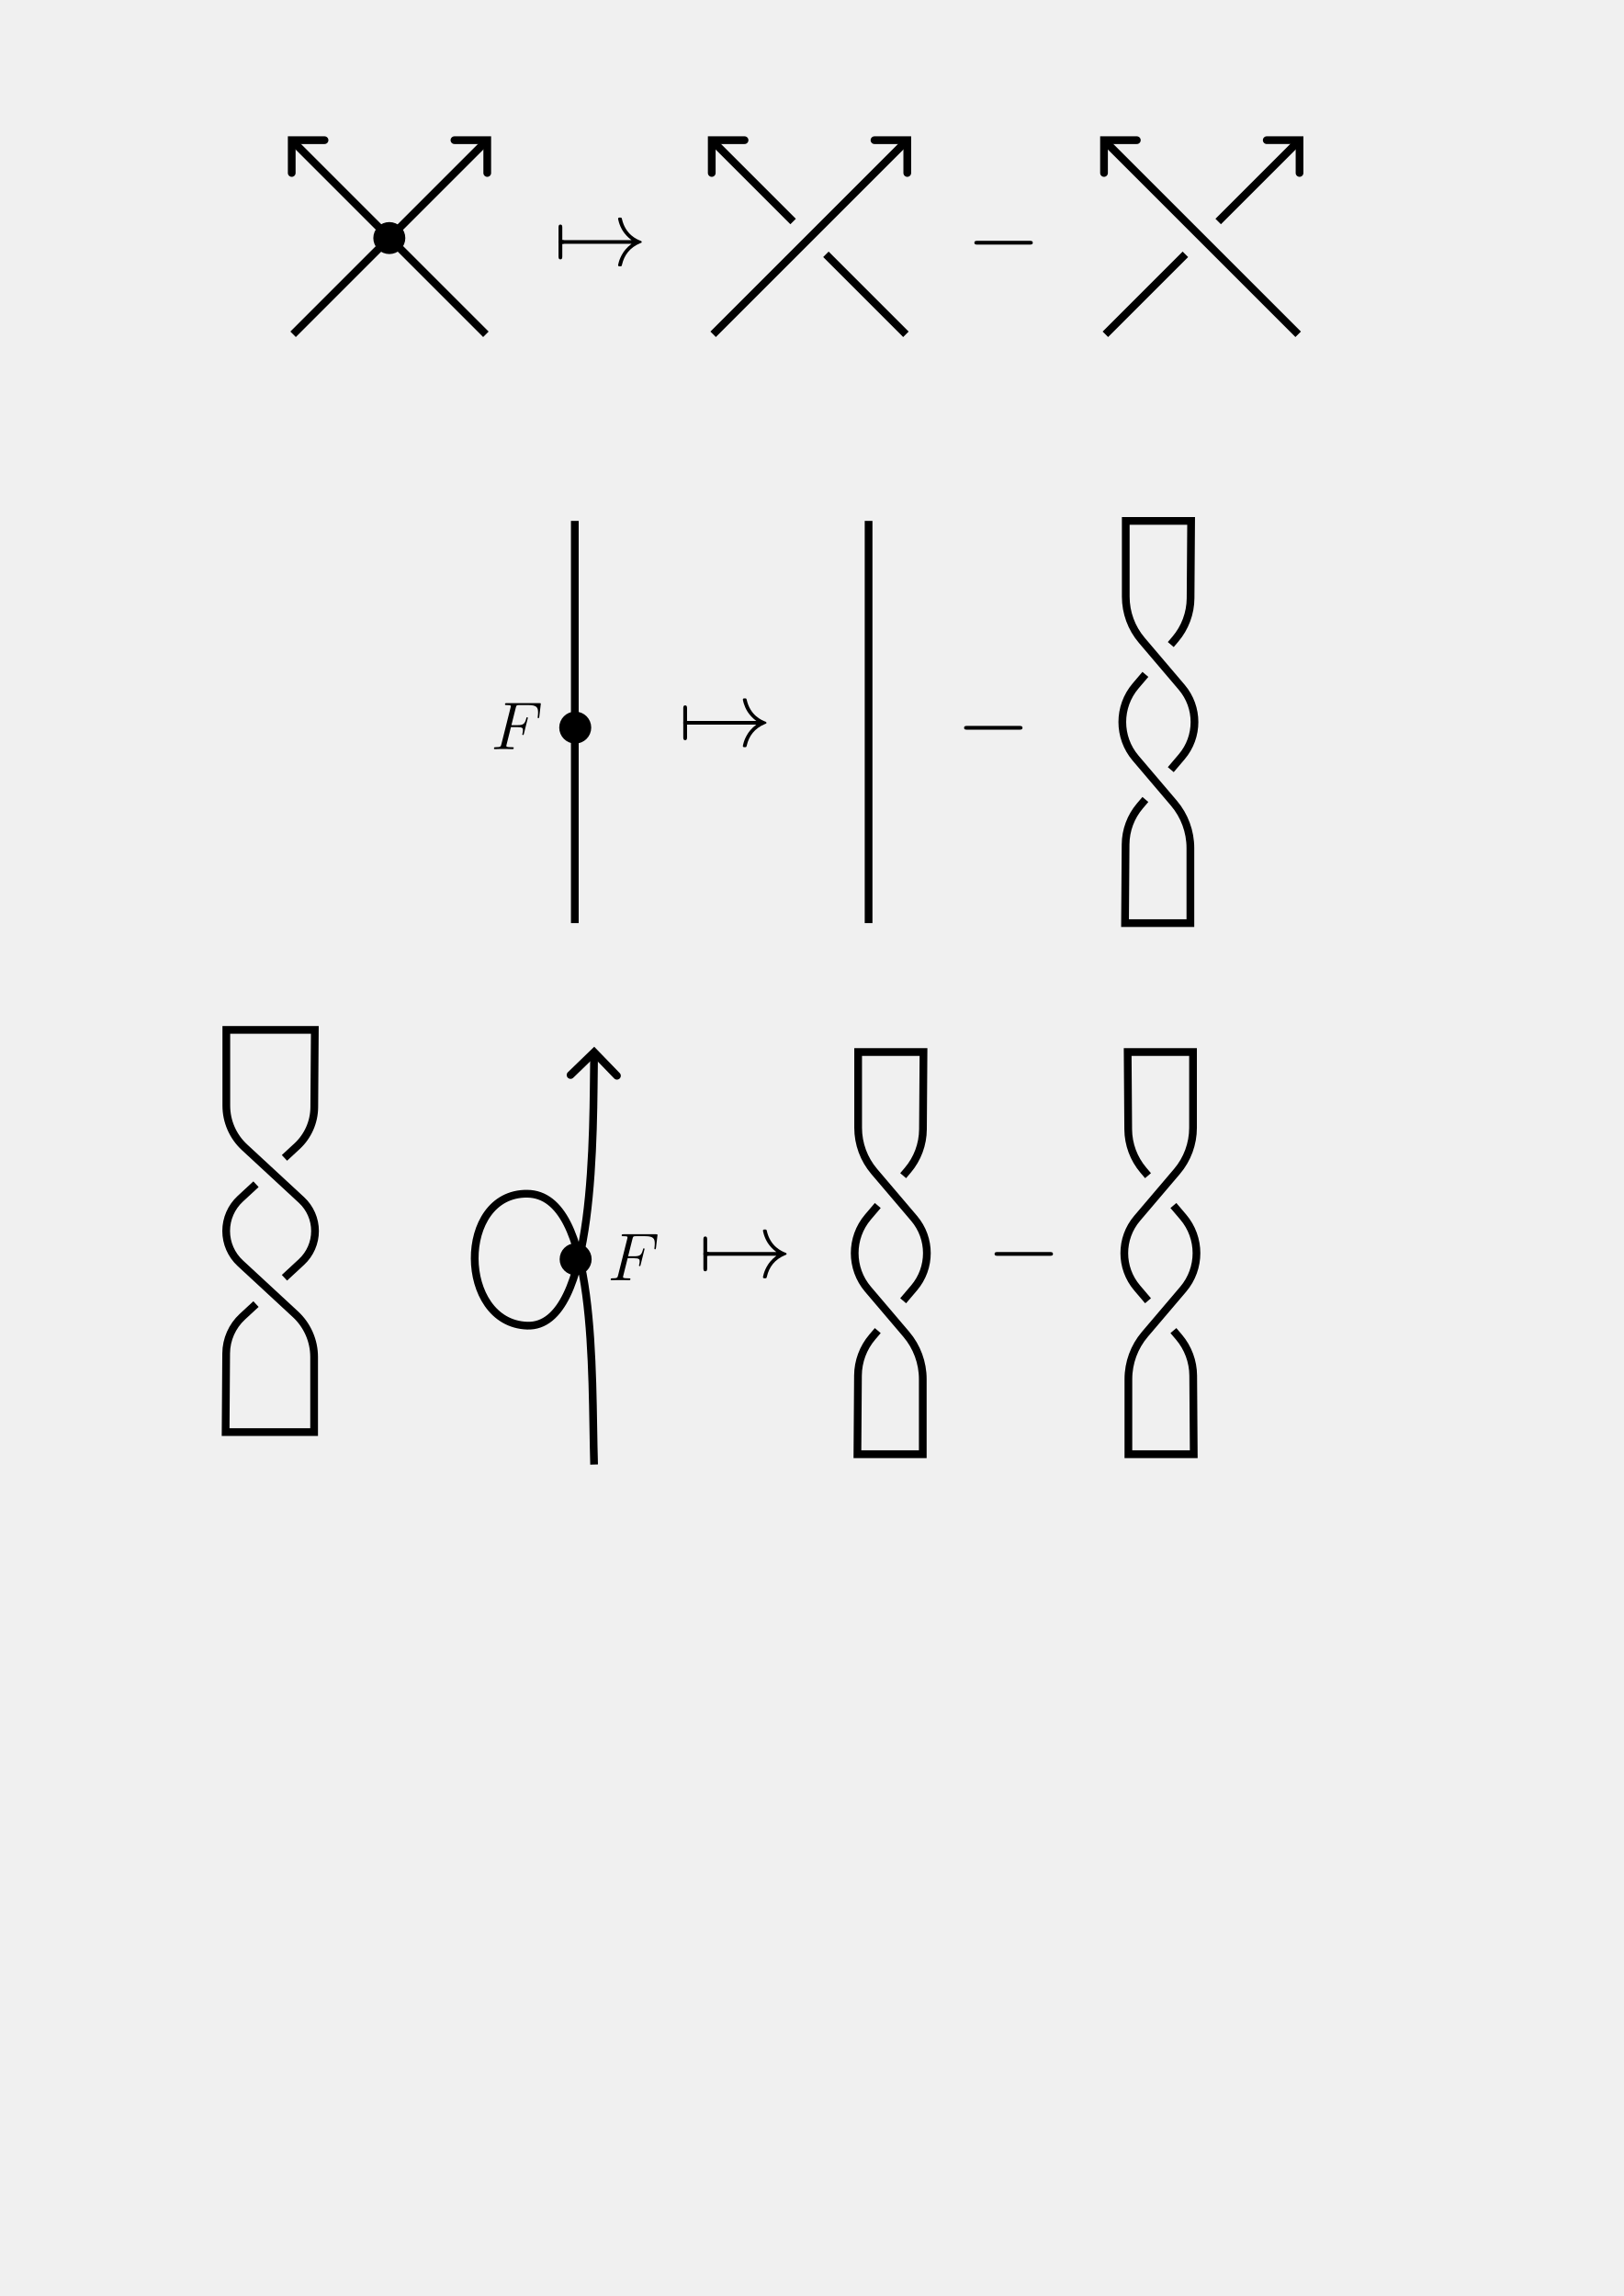
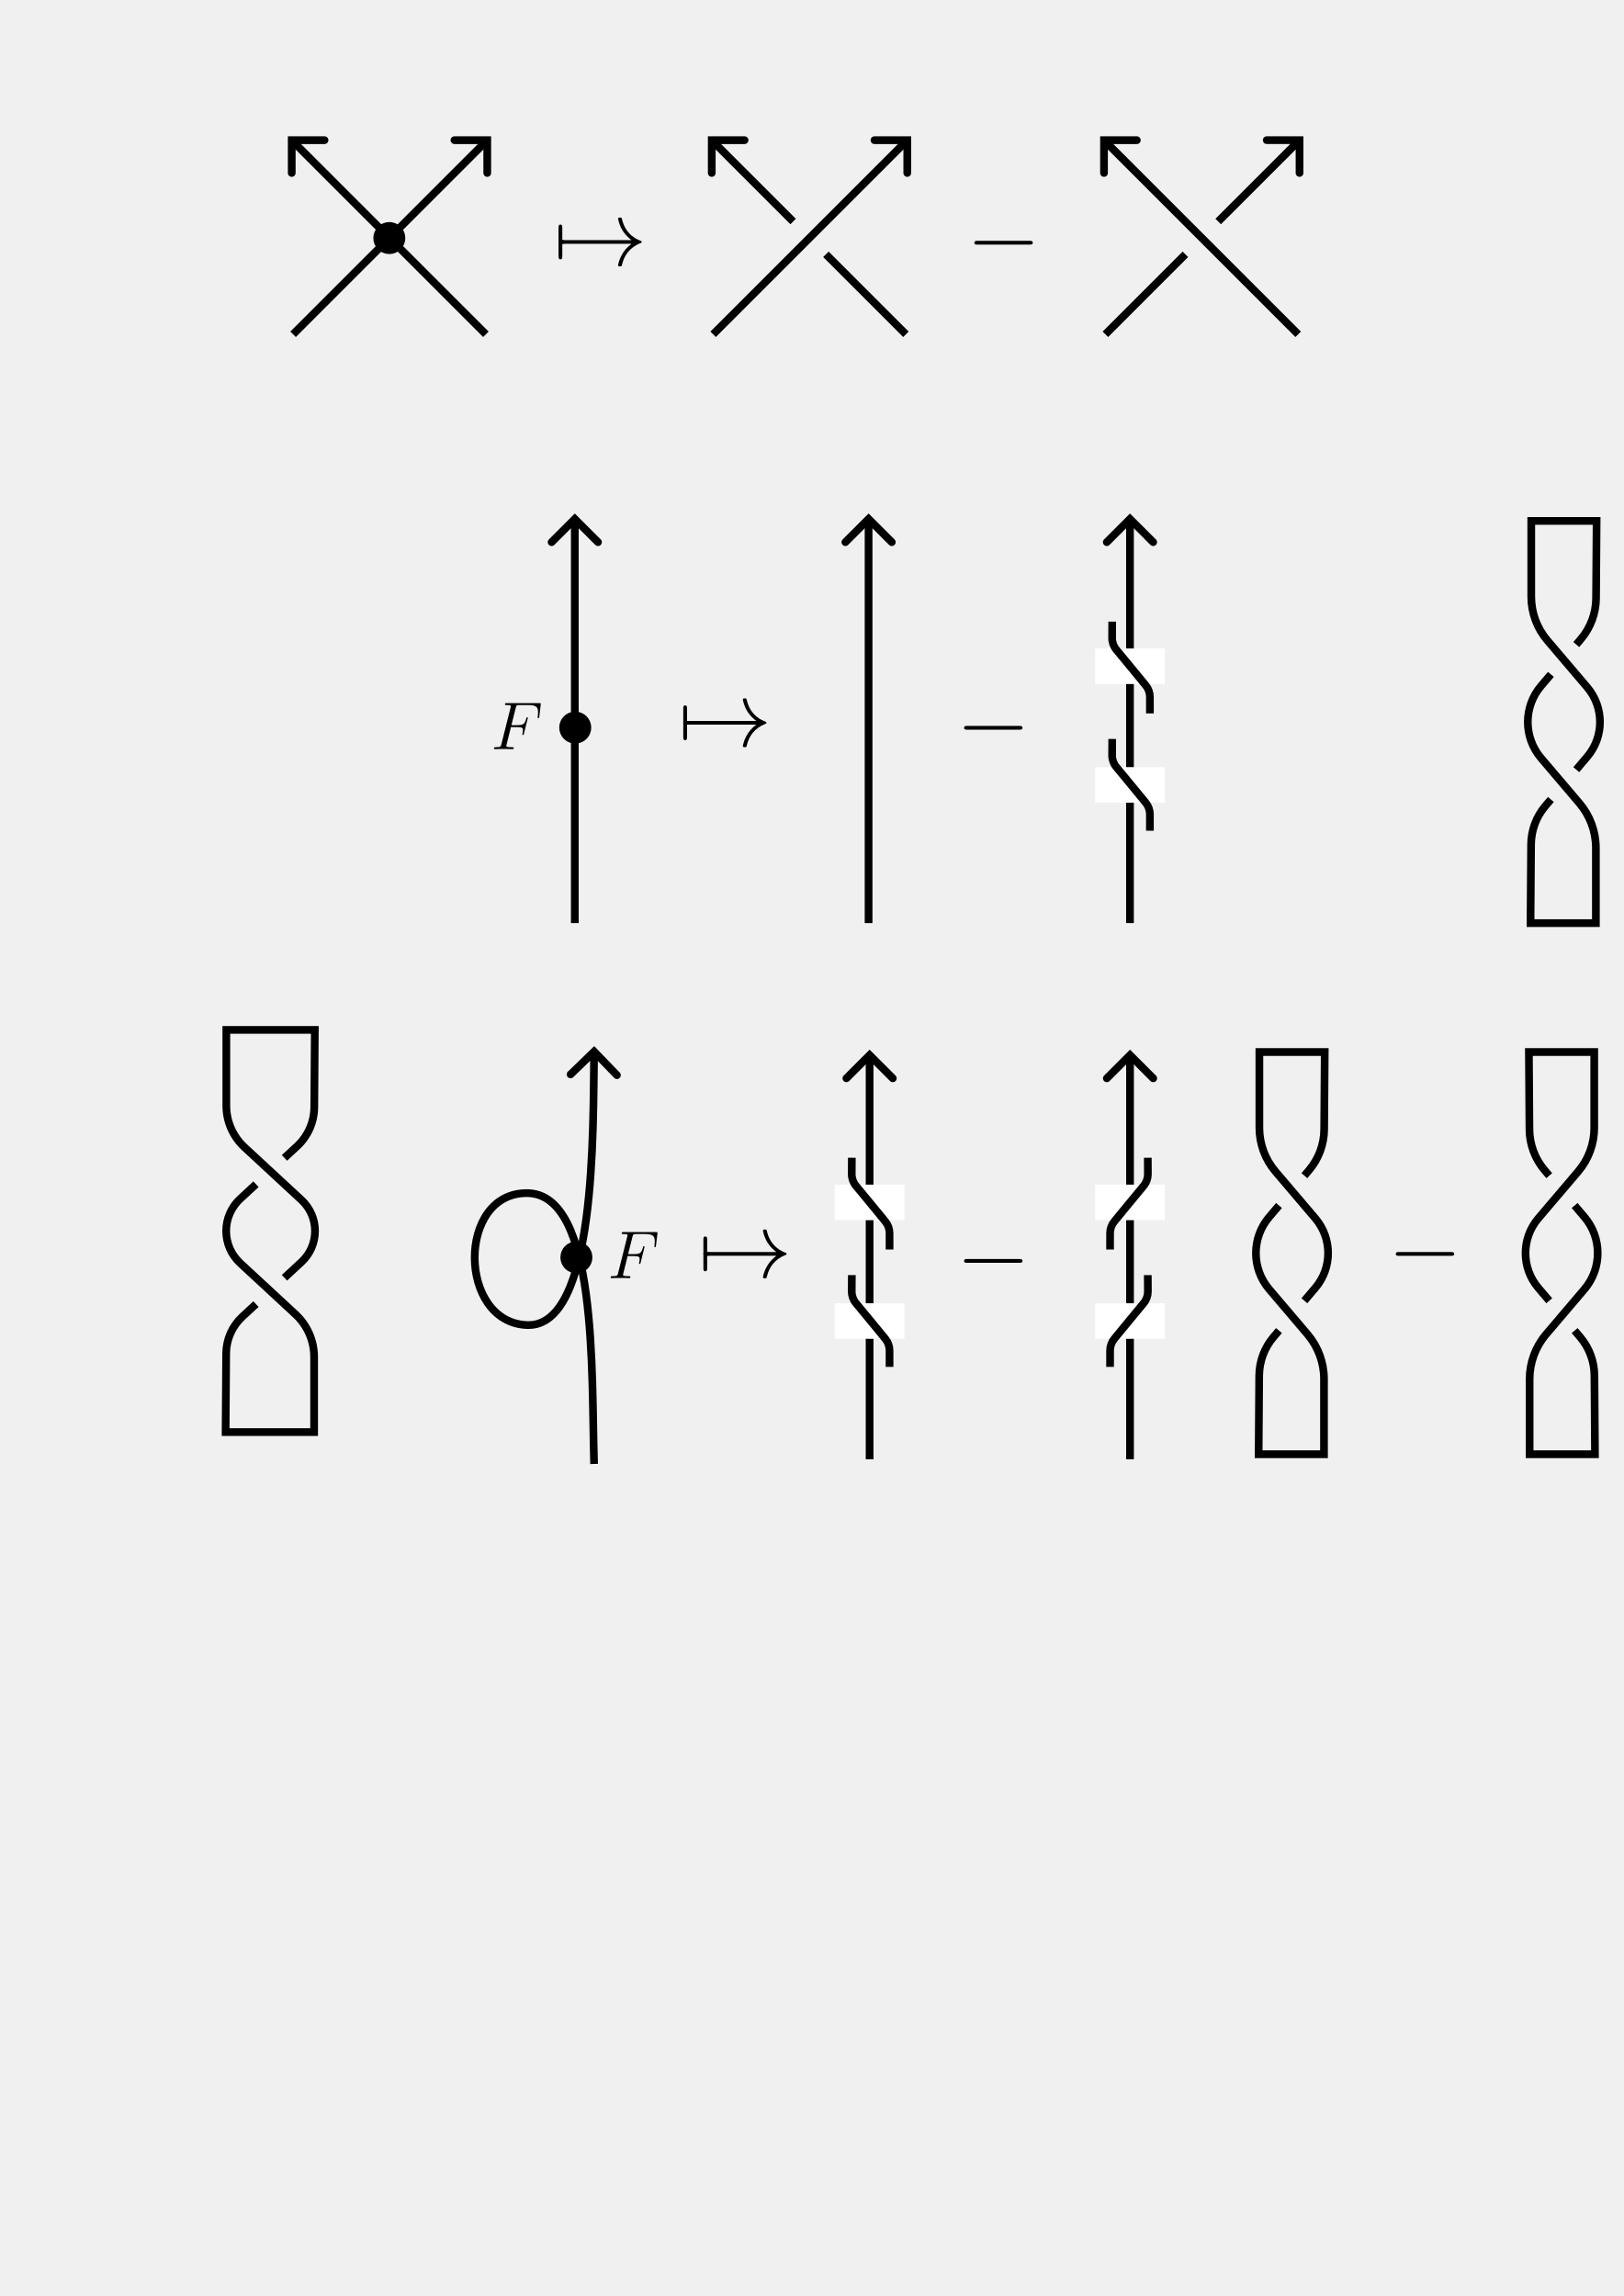
<svg xmlns="http://www.w3.org/2000/svg" width="210mm" height="297mm" viewBox="0 0 210 297" version="1.1" id="svg1">
  <defs id="defs1">
    <rect x="141.634" y="351.135" width="89.505" height="39.343" id="rect39" />
    <marker style="overflow:visible" id="marker8" refX="0" refY="0" orient="auto-start-reverse" markerWidth="1" markerHeight="1" viewBox="0 0 1 1" preserveAspectRatio="xMidYMid">
      <path style="fill:none;stroke:context-stroke;stroke-width:1;stroke-linecap:round" d="M 3,-3 0,0 3,3" transform="rotate(180,0.125,0)" id="path8" />
    </marker>
    <marker style="overflow:visible" id="ArrowWideRounded" refX="0" refY="0" orient="auto-start-reverse" markerWidth="1" markerHeight="1" viewBox="0 0 1 1" preserveAspectRatio="xMidYMid">
      <path style="fill:none;stroke:context-stroke;stroke-width:1;stroke-linecap:round" d="M 3,-3 0,0 3,3" transform="rotate(180,0.125,0)" id="path3" />
    </marker>
    <g id="g7151">
      <g id="g7723">
        <path d="m 16.328,-5.703 c 0.422,0 0.875,0 0.875,-0.484 0,-0.5 -0.453,-0.5 -0.875,-0.5 H 2.922 c -0.422,0 -0.859,0 -0.859,0.5 0,0.484 0.438,0.484 0.859,0.484 z m 0,0" id="path2387" />
      </g>
    </g>
    <g id="g8228">
      <g id="g6415">
        <path d="m 7.359,-8.078 h 2.375 c 1.891,0 2.031,0.422 2.031,1.141 0,0.328 -0.047,0.672 -0.172,1.219 -0.047,0.094 -0.078,0.219 -0.078,0.266 0,0.172 0.109,0.281 0.281,0.281 0.203,0 0.219,-0.109 0.328,-0.5 l 1.438,-5.781 c 0,-0.094 -0.078,-0.25 -0.25,-0.25 -0.234,0 -0.25,0.109 -0.359,0.531 -0.516,1.859 -1.016,2.375 -3.172,2.375 h -2.25 l 1.609,-6.422 c 0.234,-0.859 0.281,-0.938 1.297,-0.938 H 13.75 c 3.094,0 3.547,0.922 3.547,2.672 0,0.156 0,0.703 -0.078,1.344 -0.016,0.094 -0.062,0.422 -0.062,0.516 0,0.203 0.109,0.281 0.266,0.281 0.172,0 0.266,-0.109 0.328,-0.547 l 0.516,-4.344 c 0,-0.078 0.047,-0.312 0.047,-0.375 0,-0.266 -0.219,-0.266 -0.672,-0.266 h -11.75 c -0.469,0 -0.719,0 -0.719,0.438 0,0.281 0.188,0.281 0.609,0.281 1.531,0 1.531,0.172 1.531,0.438 0,0.125 -0.031,0.234 -0.094,0.5 L 3.859,-1.828 c -0.219,0.859 -0.266,1.109 -2,1.109 -0.469,0 -0.719,0 -0.719,0.453 C 1.141,0 1.359,0 1.516,0 c 0.469,0 0.969,-0.047 1.438,-0.047 h 3.219 C 6.719,-0.047 7.312,0 7.859,0 8.078,0 8.375,0 8.375,-0.453 8.375,-0.719 8.234,-0.719 7.688,-0.719 c -1.969,0 -2.016,-0.172 -2.016,-0.547 0,-0.125 0.047,-0.328 0.109,-0.5 z m 0,0" id="path6899" />
      </g>
    </g>
  </defs>
  <g id="layer1">
    <path id="path2" style="fill:none;stroke:#000000;stroke-width:1;marker-start:url(#ArrowWideRounded);marker-end:url(#ArrowWideRounded)" d="m 37.907,18.309 24.934,24.934 m -24.934,0 24.934,-24.934" />
    <path id="path4" style="fill:none;stroke:#000000;stroke-width:1;marker-start:url(#ArrowWideRounded);marker-end:url(#ArrowWideRounded)" d="m 101.208,18.309 10.346,10.346 m 4.243,4.243 10.346,10.346 m -24.934,0 24.934,-24.934" transform="translate(-8.978153)" />
    <path id="path5" style="fill:none;stroke:#000000;stroke-width:1;marker-start:url(#ArrowWideRounded);marker-end:url(#ArrowWideRounded)" d="m 146.476,18.309 24.934,24.934 m -24.934,0 10.346,-10.346 m 4.243,-4.243 10.346,-10.346" transform="translate(-3.51319)" />
    <circle style="fill:#000000;stroke:#000000;stroke-width:1.692;stroke-dasharray:none" id="path3-0" cx="50.352" cy="30.795" r="1.223" />
    <g transform="matrix(1.38533,0,0,1.38533,72.23559,28.14137)" id="g46-1">
      <g fill="#000000" fill-opacity="1" id="g3-54" transform="matrix(0.352778,0,0,0.352778,-1.18264,0.553949)">
        <g id="use2-2" transform="translate(1.993,11.086)">
          <path d="m 2.359,-5.703 c 0.141,0 0.688,0 0.688,-0.484 0,-0.5 -0.547,-0.5 -0.688,-0.5 v -3.25 c 0,-0.391 0,-0.859 -0.5,-0.859 -0.5,0 -0.5,0.469 -0.5,0.859 v 7.484 c 0,0.391 0,0.859 0.5,0.859 0.5,0 0.5,-0.469 0.5,-0.859 z m 0,0" id="path3-1-1-0" />
        </g>
        <g id="use3-9" transform="translate(1.993,11.086)">
          <path d="m 20.672,-5.703 c -1.375,1.047 -2.031,2.062 -2.234,2.375 -1.109,1.719 -1.312,3.281 -1.312,3.297 0,0.297 0.297,0.297 0.5,0.297 0.422,0 0.438,-0.047 0.547,-0.484 0.562,-2.438 2.031,-4.516 4.828,-5.656 0.297,-0.094 0.375,-0.141 0.375,-0.312 0,-0.188 -0.156,-0.25 -0.203,-0.281 -1.094,-0.422 -4.094,-1.656 -5.031,-5.828 -0.078,-0.297 -0.094,-0.359 -0.516,-0.359 -0.203,0 -0.5,0 -0.5,0.297 0,0.047 0.219,1.609 1.266,3.266 0.5,0.75 1.219,1.609 2.281,2.406 H 2.25 c -0.438,0 -0.891,0 -0.891,0.5 0,0.484 0.453,0.484 0.891,0.484 z m 0,0" id="path4-1-1-7" />
        </g>
      </g>
    </g>
    <g transform="matrix(1.414135,0,0,1.414135,126.0193,31.14959)" id="g7" style="stroke-width:1.414;stroke-dasharray:none">
      <g fill="#000000" fill-opacity="1" id="g2" transform="matrix(0.352778,0,0,0.352778,-1.43069,-3.4447)" style="stroke-width:4.009;stroke-dasharray:none">
        <g id="use1" transform="translate(1.993,16.452)" style="stroke-width:4.009;stroke-dasharray:none">
          <path d="m 16.328,-5.703 c 0.422,0 0.875,0 0.875,-0.484 0,-0.5 -0.453,-0.5 -0.875,-0.5 H 2.922 c -0.422,0 -0.859,0 -0.859,0.5 0,0.484 0.438,0.484 0.859,0.484 z m 0,0" id="path2-1" style="stroke-width:4.009;stroke-dasharray:none" />
        </g>
      </g>
    </g>
-     <path style="fill:none;stroke:#000000;stroke-width:1;stroke-dasharray:none" d="M 74.343,67.381 V 119.408" id="path7" />
-     <path style="fill:none;stroke:#000000;stroke-width:1;stroke-dasharray:none;marker-start:url(#marker8)" d="m 76.837,136.357 c -0.161,9.812 0.335,35.429 -8.649,35.124 -8.984,-0.305 -9.133,-17.158 0,-17.067 9.133,0.091 8.281,23.143 8.649,35.032" id="path9" />
-     <circle style="fill:#000000;stroke:#000000;stroke-width:1.692;stroke-dasharray:none" id="path3-0-5" cx="74.45" cy="162.889" r="1.223" />
+     <path style="fill:none;stroke:#000000;stroke-width:1;stroke-dasharray:none;marker-start:url(#marker8)" d="M 74.343,67.381 V 119.408" id="path7" />
+     <path style="fill:none;stroke:#000000;stroke-width:1;stroke-dasharray:none;marker-start:url(#marker8)" d="m 76.837,136.28 c -0.161,9.812 0.335,35.429 -8.649,35.124 -8.984,-0.305 -9.133,-17.158 0,-17.067 9.133,0.091 8.281,23.143 8.649,35.032" id="path9" />
+     <circle style="fill:#000000;stroke:#000000;stroke-width:1.692;stroke-dasharray:none" id="path3-0-5" cx="74.548" cy="162.646" r="1.223" />
    <circle style="fill:#000000;stroke:#000000;stroke-width:1.692;stroke-dasharray:none" id="circle9" cx="74.397" cy="94.117" r="1.223" />
    <g transform="matrix(1.38533,0,0,1.38533,88.37024,90.33785)" id="g13">
      <g fill="#000000" fill-opacity="1" id="g12" transform="matrix(0.352778,0,0,0.352778,-1.18264,0.553949)">
        <g id="g10" transform="translate(1.993,11.086)">
          <path d="m 2.359,-5.703 c 0.141,0 0.688,0 0.688,-0.484 0,-0.5 -0.547,-0.5 -0.688,-0.5 v -3.25 c 0,-0.391 0,-0.859 -0.5,-0.859 -0.5,0 -0.5,0.469 -0.5,0.859 v 7.484 c 0,0.391 0,0.859 0.5,0.859 0.5,0 0.5,-0.469 0.5,-0.859 z m 0,0" id="path10" />
        </g>
        <g id="g11" transform="translate(1.993,11.086)">
          <path d="m 20.672,-5.703 c -1.375,1.047 -2.031,2.062 -2.234,2.375 -1.109,1.719 -1.312,3.281 -1.312,3.297 0,0.297 0.297,0.297 0.5,0.297 0.422,0 0.438,-0.047 0.547,-0.484 0.562,-2.438 2.031,-4.516 4.828,-5.656 0.297,-0.094 0.375,-0.141 0.375,-0.312 0,-0.188 -0.156,-0.25 -0.203,-0.281 -1.094,-0.422 -4.094,-1.656 -5.031,-5.828 -0.078,-0.297 -0.094,-0.359 -0.516,-0.359 -0.203,0 -0.5,0 -0.5,0.297 0,0.047 0.219,1.609 1.266,3.266 0.5,0.75 1.219,1.609 2.281,2.406 H 2.25 c -0.438,0 -0.891,0 -0.891,0.5 0,0.484 0.453,0.484 0.891,0.484 z m 0,0" id="path11" />
        </g>
      </g>
    </g>
-     <path style="fill:none;stroke:#000000;stroke-width:1;stroke-dasharray:none" d="M 112.338,67.381 V 119.408" id="path13" />
-     <path id="path22" style="fill:none;stroke:#000000;stroke-width:1;stroke-dasharray:none" transform="matrix(-1,0,0,1,297.3936,0)" d="m 149.257,103.415 0.71,0.835 a 7.767,7.767 69.61 0 1 1.85,4.977 l 0.072,10.182 h -8.453 v -9.716 a 8.949,8.949 110.188 0 1 2.131,-5.797 l 4.958,-5.831 a 7.208,7.208 90 0 0 0,-9.338 l -1.269,-1.492 m -3.282,-3.859 -0.595,-0.699 a 8.255,8.255 69.61 0 1 -1.966,-5.289 l -0.071,-10.005 h 8.453 v 9.805 a 8.708,8.708 110.188 0 1 -2.074,5.641 l -5.161,6.07 a 6.943,6.943 90 0 0 0,8.996 l 1.414,1.663" />
+     <path style="fill:none;stroke:#000000;stroke-width:1;stroke-dasharray:none;marker-start:url(#marker8)" d="M 112.338,67.381 V 119.408" id="path13" />
    <g transform="matrix(1.414135,0,0,1.414135,124.6888,93.89866)" id="g38" style="stroke-width:1.414;stroke-dasharray:none">
      <g fill="#000000" fill-opacity="1" id="g37" transform="matrix(0.352778,0,0,0.352778,-1.43069,-3.4447)" style="stroke-width:4.009;stroke-dasharray:none">
        <g id="g36" transform="translate(1.993,16.452)" style="stroke-width:4.009;stroke-dasharray:none">
          <path d="m 16.328,-5.703 c 0.422,0 0.875,0 0.875,-0.484 0,-0.5 -0.453,-0.5 -0.875,-0.5 H 2.922 c -0.422,0 -0.859,0 -0.859,0.5 0,0.484 0.438,0.484 0.859,0.484 z m 0,0" id="path36" style="stroke-width:4.009;stroke-dasharray:none" />
        </g>
      </g>
    </g>
    <g transform="translate(63.88822,90.9526)" id="g39">
      <g fill="#000000" fill-opacity="1" id="g2-1" transform="matrix(0.352778,0,0,0.352778,-1.10547,-0.724958)">
        <g id="use1-1" transform="translate(1.993,18.93)">
          <path d="m 7.359,-8.078 h 2.375 c 1.891,0 2.031,0.422 2.031,1.141 0,0.328 -0.047,0.672 -0.172,1.219 -0.047,0.094 -0.078,0.219 -0.078,0.266 0,0.172 0.109,0.281 0.281,0.281 0.203,0 0.219,-0.109 0.328,-0.5 l 1.438,-5.781 c 0,-0.094 -0.078,-0.25 -0.25,-0.25 -0.234,0 -0.25,0.109 -0.359,0.531 -0.516,1.859 -1.016,2.375 -3.172,2.375 h -2.25 L 9.141,-15.219 c 0.234,-0.859 0.281,-0.938 1.297,-0.938 H 13.75 c 3.094,0 3.547,0.922 3.547,2.672 0,0.156 0,0.703 -0.078,1.344 -0.016,0.094 -0.062,0.422 -0.062,0.516 0,0.203 0.109,0.281 0.266,0.281 0.172,0 0.266,-0.109 0.328,-0.547 l 0.516,-4.344 c 0,-0.078 0.047,-0.312 0.047,-0.375 0,-0.266 -0.219,-0.266 -0.672,-0.266 h -11.75 c -0.469,0 -0.719,0 -0.719,0.438 0,0.281 0.188,0.281 0.609,0.281 1.531,0 1.531,0.172 1.531,0.438 0,0.125 -0.031,0.234 -0.094,0.5 L 3.859,-1.828 c -0.219,0.859 -0.266,1.109 -2,1.109 -0.469,0 -0.719,0 -0.719,0.453 C 1.141,0 1.359,0 1.516,0 c 0.469,0 0.969,-0.047 1.438,-0.047 h 3.219 C 6.719,-0.047 7.312,0 7.859,0 8.078,0 8.375,0 8.375,-0.453 8.375,-0.719 8.234,-0.719 7.688,-0.719 c -1.969,0 -2.016,-0.172 -2.016,-0.547 0,-0.125 0.047,-0.328 0.109,-0.5 z m 0,0" id="path2-1-1" />
        </g>
      </g>
    </g>
-     <g transform="translate(78.98193,159.655)" id="g42">
+     <g transform="translate(78.98193,159.3766)" id="g42">
      <g fill="#000000" fill-opacity="1" id="g41" transform="matrix(0.352778,0,0,0.352778,-1.10547,-0.724958)">
        <g id="g40" transform="translate(1.993,18.93)">
          <path d="m 7.359,-8.078 h 2.375 c 1.891,0 2.031,0.422 2.031,1.141 0,0.328 -0.047,0.672 -0.172,1.219 -0.047,0.094 -0.078,0.219 -0.078,0.266 0,0.172 0.109,0.281 0.281,0.281 0.203,0 0.219,-0.109 0.328,-0.5 l 1.438,-5.781 c 0,-0.094 -0.078,-0.25 -0.25,-0.25 -0.234,0 -0.25,0.109 -0.359,0.531 -0.516,1.859 -1.016,2.375 -3.172,2.375 h -2.25 L 9.141,-15.219 c 0.234,-0.859 0.281,-0.938 1.297,-0.938 H 13.75 c 3.094,0 3.547,0.922 3.547,2.672 0,0.156 0,0.703 -0.078,1.344 -0.016,0.094 -0.062,0.422 -0.062,0.516 0,0.203 0.109,0.281 0.266,0.281 0.172,0 0.266,-0.109 0.328,-0.547 l 0.516,-4.344 c 0,-0.078 0.047,-0.312 0.047,-0.375 0,-0.266 -0.219,-0.266 -0.672,-0.266 h -11.75 c -0.469,0 -0.719,0 -0.719,0.438 0,0.281 0.188,0.281 0.609,0.281 1.531,0 1.531,0.172 1.531,0.438 0,0.125 -0.031,0.234 -0.094,0.5 L 3.859,-1.828 c -0.219,0.859 -0.266,1.109 -2,1.109 -0.469,0 -0.719,0 -0.719,0.453 C 1.141,0 1.359,0 1.516,0 c 0.469,0 0.969,-0.047 1.438,-0.047 h 3.219 C 6.719,-0.047 7.312,0 7.859,0 8.078,0 8.375,0 8.375,-0.453 8.375,-0.719 8.234,-0.719 7.688,-0.719 c -1.969,0 -2.016,-0.172 -2.016,-0.547 0,-0.125 0.047,-0.328 0.109,-0.5 z m 0,0" id="path39" />
        </g>
      </g>
    </g>
    <g transform="matrix(1.38533,0,0,1.38533,90.97261,159.0402)" id="g46">
      <g fill="#000000" fill-opacity="1" id="g45" transform="matrix(0.352778,0,0,0.352778,-1.18264,0.553949)">
        <g id="g43" transform="translate(1.993,11.086)">
          <path d="m 2.359,-5.703 c 0.141,0 0.688,0 0.688,-0.484 0,-0.5 -0.547,-0.5 -0.688,-0.5 v -3.25 c 0,-0.391 0,-0.859 -0.5,-0.859 -0.5,0 -0.5,0.469 -0.5,0.859 v 7.484 c 0,0.391 0,0.859 0.5,0.859 0.5,0 0.5,-0.469 0.5,-0.859 z m 0,0" id="path42" />
        </g>
        <g id="g44" transform="translate(1.993,11.086)">
          <path d="m 20.672,-5.703 c -1.375,1.047 -2.031,2.062 -2.234,2.375 -1.109,1.719 -1.312,3.281 -1.312,3.297 0,0.297 0.297,0.297 0.5,0.297 0.422,0 0.438,-0.047 0.547,-0.484 0.562,-2.438 2.031,-4.516 4.828,-5.656 0.297,-0.094 0.375,-0.141 0.375,-0.312 0,-0.188 -0.156,-0.25 -0.203,-0.281 -1.094,-0.422 -4.094,-1.656 -5.031,-5.828 -0.078,-0.297 -0.094,-0.359 -0.516,-0.359 -0.203,0 -0.5,0 -0.5,0.297 0,0.047 0.219,1.609 1.266,3.266 0.5,0.75 1.219,1.609 2.281,2.406 H 2.25 c -0.438,0 -0.891,0 -0.891,0.5 0,0.484 0.453,0.484 0.891,0.484 z m 0,0" id="path43" />
        </g>
      </g>
    </g>
    <path id="path46" style="fill:none;stroke:#000000;stroke-width:1;stroke-dasharray:none" transform="matrix(-1,0,0,1,181.0679,65.83979)" d="m 147.96,102.85 1.763,1.632 a 6.526,6.526 66.191 0 1 2.093,4.744 l 0.072,10.182 h -11.446 v -9.716 a 7.529,7.529 113.607 0 1 2.415,-5.525 l 7.14,-6.609 a 5.673,5.673 90 0 0 0,-8.326 l -2.038,-1.886 m -3.68,-3.406 -1.633,-1.512 a 6.936,6.936 66.191 0 1 -2.224,-5.041 l -0.071,-10.005 h 11.446 v 9.805 a 7.327,7.327 113.607 0 1 -2.35,5.377 l -7.37,6.821 a 5.465,5.465 90 0 0 0,8.021 l 2.203,2.039" />
-     <g transform="matrix(1.414135,0,0,1.414135,128.631,161.9554)" id="g38-8" style="stroke-width:1.414;stroke-dasharray:none">
+     <g transform="matrix(1.414135,0,0,1.414135,180.5232,161.9554)" id="g38-8" style="stroke-width:1.414;stroke-dasharray:none">
      <g fill="#000000" fill-opacity="1" id="g37-2" transform="matrix(0.352778,0,0,0.352778,-1.43069,-3.4447)" style="stroke-width:4.009;stroke-dasharray:none">
        <g id="g36-6" transform="translate(1.993,16.452)" style="stroke-width:4.009;stroke-dasharray:none">
          <path d="m 16.328,-5.703 c 0.422,0 0.875,0 0.875,-0.484 0,-0.5 -0.453,-0.5 -0.875,-0.5 H 2.922 c -0.422,0 -0.859,0 -0.859,0.5 0,0.484 0.438,0.484 0.859,0.484 z m 0,0" id="path36-6" style="stroke-width:4.009;stroke-dasharray:none" />
        </g>
      </g>
    </g>
-     <path id="path1" style="fill:none;stroke:#000000;stroke-width:1;stroke-dasharray:none" transform="matrix(-1,0,0,1,262.7821,68.70239)" d="m 149.257,103.415 0.71,0.835 a 7.767,7.767 69.61 0 1 1.85,4.977 l 0.072,10.182 h -8.453 v -9.716 a 8.949,8.949 110.188 0 1 2.131,-5.797 l 4.958,-5.831 a 7.208,7.208 90 0 0 0,-9.338 l -1.269,-1.492 m -3.282,-3.859 -0.595,-0.699 a 8.255,8.255 69.61 0 1 -1.966,-5.289 l -0.071,-10.005 h 8.453 v 9.805 a 8.708,8.708 110.188 0 1 -2.074,5.641 l -5.161,6.07 a 6.943,6.943 90 0 0 0,8.996 l 1.414,1.663" />
-     <path id="path6" style="fill:none;stroke:#000000;stroke-width:1;stroke-dasharray:none" transform="translate(2.503564,68.70239)" d="m 149.257,103.415 0.71,0.835 a 7.767,7.767 69.61 0 1 1.85,4.977 l 0.072,10.182 h -8.453 v -9.716 a 8.949,8.949 110.188 0 1 2.131,-5.797 l 4.958,-5.831 a 7.208,7.208 90 0 0 0,-9.338 l -1.269,-1.492 m -3.282,-3.859 -0.595,-0.699 a 8.255,8.255 69.61 0 1 -1.966,-5.289 l -0.071,-10.005 h 8.453 v 9.805 a 8.708,8.708 110.188 0 1 -2.074,5.641 l -5.161,6.07 a 6.943,6.943 90 0 0 0,8.996 l 1.414,1.663" />
+     <path id="path1" style="fill:none;stroke:#000000;stroke-width:1;stroke-dasharray:none" transform="matrix(-1,0,0,1,314.6743,68.70239)" d="m 149.257,103.415 0.71,0.835 a 7.767,7.767 69.61 0 1 1.85,4.977 l 0.072,10.182 h -8.453 v -9.716 a 8.949,8.949 110.188 0 1 2.131,-5.797 l 4.958,-5.831 a 7.208,7.208 90 0 0 0,-9.338 l -1.269,-1.492 m -3.282,-3.859 -0.595,-0.699 a 8.255,8.255 69.61 0 1 -1.966,-5.289 l -0.071,-10.005 h 8.453 v 9.805 a 8.708,8.708 110.188 0 1 -2.074,5.641 l -5.161,6.07 a 6.943,6.943 90 0 0 0,8.996 l 1.414,1.663" />
+     <path id="path6" style="fill:none;stroke:#000000;stroke-width:1;stroke-dasharray:none" transform="translate(54.39576,68.70239)" d="m 149.257,103.415 0.71,0.835 a 7.767,7.767 69.61 0 1 1.85,4.977 l 0.072,10.182 h -8.453 v -9.716 a 8.949,8.949 110.188 0 1 2.131,-5.797 l 4.958,-5.831 a 7.208,7.208 90 0 0 0,-9.338 l -1.269,-1.492 m -3.282,-3.859 -0.595,-0.699 a 8.255,8.255 69.61 0 1 -1.966,-5.289 l -0.071,-10.005 h 8.453 v 9.805 a 8.708,8.708 110.188 0 1 -2.074,5.641 l -5.161,6.07 a 6.943,6.943 90 0 0 0,8.996 l 1.414,1.663" />
+     <path id="path12" style="fill:none;stroke:#000000;stroke-width:1;stroke-dasharray:none" transform="matrix(-1,0,0,1,349.8378,0)" d="m 149.257,103.415 0.71,0.835 a 7.767,7.767 69.61 0 1 1.85,4.977 l 0.072,10.182 h -8.453 v -9.716 a 8.949,8.949 110.188 0 1 2.131,-5.797 l 4.958,-5.831 a 7.208,7.208 90 0 0 0,-9.338 l -1.269,-1.492 m -3.282,-3.859 -0.595,-0.699 a 8.255,8.255 69.61 0 1 -1.966,-5.289 l -0.071,-10.005 h 8.453 v 9.805 a 8.708,8.708 110.188 0 1 -2.074,5.641 l -5.161,6.07 a 6.943,6.943 90 0 0 0,8.996 l 1.414,1.663" />
+     <g transform="matrix(1.414135,0,0,1.414135,124.6888,162.8613)" id="g68" style="stroke-width:1.414;stroke-dasharray:none">
+       <g fill="#000000" fill-opacity="1" id="g67" transform="matrix(0.352778,0,0,0.352778,-1.43069,-3.4447)" style="stroke-width:4.009;stroke-dasharray:none">
+         <g id="g66" transform="translate(1.993,16.452)" style="stroke-width:4.009;stroke-dasharray:none">
+           <path d="m 16.328,-5.703 c 0.422,0 0.875,0 0.875,-0.484 0,-0.5 -0.453,-0.5 -0.875,-0.5 H 2.922 c -0.422,0 -0.859,0 -0.859,0.5 0,0.484 0.438,0.484 0.859,0.484 z m 0,0" id="path66" style="stroke-width:4.009;stroke-dasharray:none" />
+         </g>
+       </g>
+     </g>
+     <g id="g69">
+       <path style="fill:none;stroke:#000000;stroke-width:1;stroke-dasharray:none;marker-start:url(#marker8)" d="M 146.144,67.381 V 119.408" id="path17" />
+       <path style="fill:none;stroke:#ffffff;stroke-width:4.6;stroke-dasharray:none" d="m 141.639,86.184 h 9.017" id="path68" />
+       <path style="fill:none;stroke:#000000;stroke-width:1;stroke-dasharray:none" d="m 172.422,80.507 -0.012,2.118 a 2.339,2.339 70.361 0 0 0.537,1.504 l 1.372,1.658 a 414.178,414.178 50.512 0 1 1.081,1.312 l 1.357,1.654 a 2.379,2.379 70.286 0 1 0.54,1.507 l 0.002,2.118" id="path18" transform="translate(-28.57501,-0.09758862)" />
+       <path style="fill:none;stroke:#ffffff;stroke-width:4.6;stroke-dasharray:none" d="m 141.639,101.53 h 9.017" id="path48" />
+       <path style="fill:none;stroke:#000000;stroke-width:1;stroke-dasharray:none" d="m 172.422,80.507 -0.012,2.118 a 2.339,2.339 70.361 0 0 0.537,1.504 l 1.372,1.658 a 414.178,414.178 50.512 0 1 1.081,1.312 l 1.357,1.654 a 2.379,2.379 70.286 0 1 0.54,1.507 l 0.002,2.118" id="path33" transform="translate(-28.57501,15.08197)" />
+     </g>
+     <g id="g73" transform="translate(-33.67472,69.35319)">
+       <path style="fill:none;stroke:#000000;stroke-width:1;stroke-dasharray:none;marker-start:url(#marker8)" d="M 146.144,67.381 V 119.408" id="path69" />
+       <path style="fill:none;stroke:#ffffff;stroke-width:4.6;stroke-dasharray:none" d="m 141.639,86.184 h 9.017" id="path70" />
+       <path style="fill:none;stroke:#000000;stroke-width:1;stroke-dasharray:none" d="m 172.422,80.507 -0.012,2.118 a 2.339,2.339 70.361 0 0 0.537,1.504 l 1.372,1.658 a 414.178,414.178 50.512 0 1 1.081,1.312 l 1.357,1.654 a 2.379,2.379 70.286 0 1 0.54,1.507 l 0.002,2.118" id="path71" transform="translate(-28.57501,-0.09758862)" />
+       <path style="fill:none;stroke:#ffffff;stroke-width:4.6;stroke-dasharray:none" d="m 141.639,101.53 h 9.017" id="path72" />
+       <path style="fill:none;stroke:#000000;stroke-width:1;stroke-dasharray:none" d="m 172.422,80.507 -0.012,2.118 a 2.339,2.339 70.361 0 0 0.537,1.504 l 1.372,1.658 a 414.178,414.178 50.512 0 1 1.081,1.312 l 1.357,1.654 a 2.379,2.379 70.286 0 1 0.54,1.507 l 0.002,2.118" id="path73" transform="translate(-28.57501,15.08197)" />
+     </g>
+     <g id="g80" transform="matrix(-1,0,0,1,292.2945,69.35319)">
+       <path style="fill:none;stroke:#000000;stroke-width:1;stroke-dasharray:none;marker-start:url(#marker8)" d="M 146.144,67.381 V 119.408" id="path76" />
+       <path style="fill:none;stroke:#ffffff;stroke-width:4.6;stroke-dasharray:none" d="m 141.639,86.184 h 9.017" id="path77" />
+       <path style="fill:none;stroke:#000000;stroke-width:1;stroke-dasharray:none" d="m 172.422,80.507 -0.012,2.118 a 2.339,2.339 70.361 0 0 0.537,1.504 l 1.372,1.658 a 414.178,414.178 50.512 0 1 1.081,1.312 l 1.357,1.654 a 2.379,2.379 70.286 0 1 0.54,1.507 l 0.002,2.118" id="path78" transform="translate(-28.57501,-0.09758862)" />
+       <path style="fill:none;stroke:#ffffff;stroke-width:4.6;stroke-dasharray:none" d="m 141.639,101.53 h 9.017" id="path79" />
+       <path style="fill:none;stroke:#000000;stroke-width:1;stroke-dasharray:none" d="m 172.422,80.507 -0.012,2.118 a 2.339,2.339 70.361 0 0 0.537,1.504 l 1.372,1.658 a 414.178,414.178 50.512 0 1 1.081,1.312 l 1.357,1.654 a 2.379,2.379 70.286 0 1 0.54,1.507 l 0.002,2.118" id="path80" transform="translate(-28.57501,15.08197)" />
+     </g>
  </g>
</svg>
